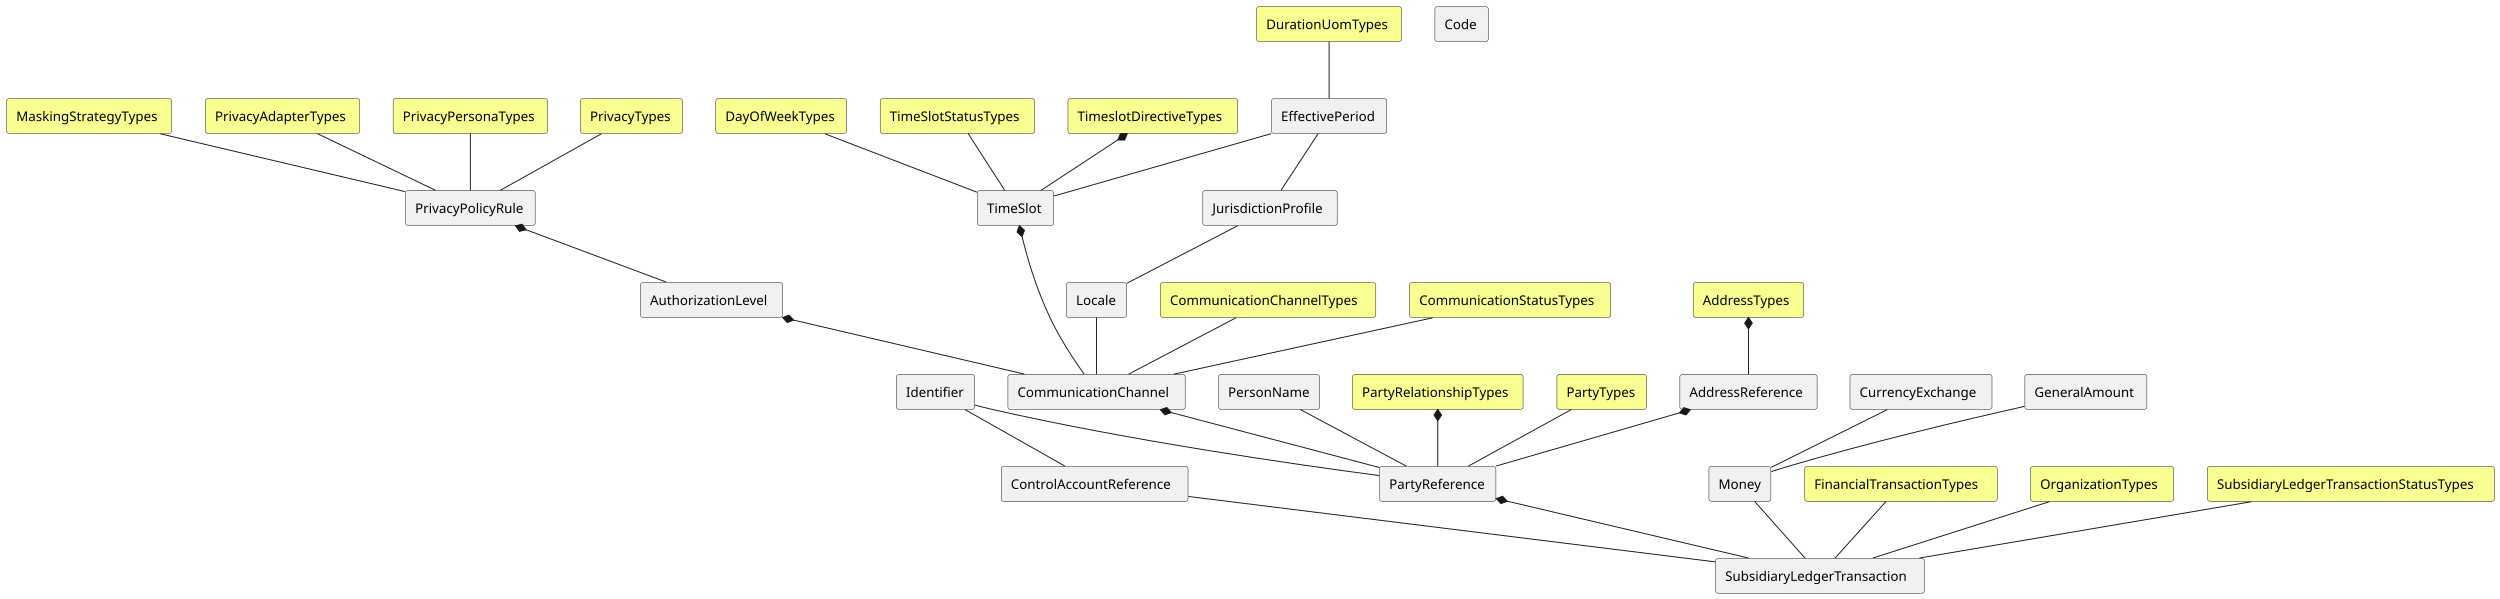
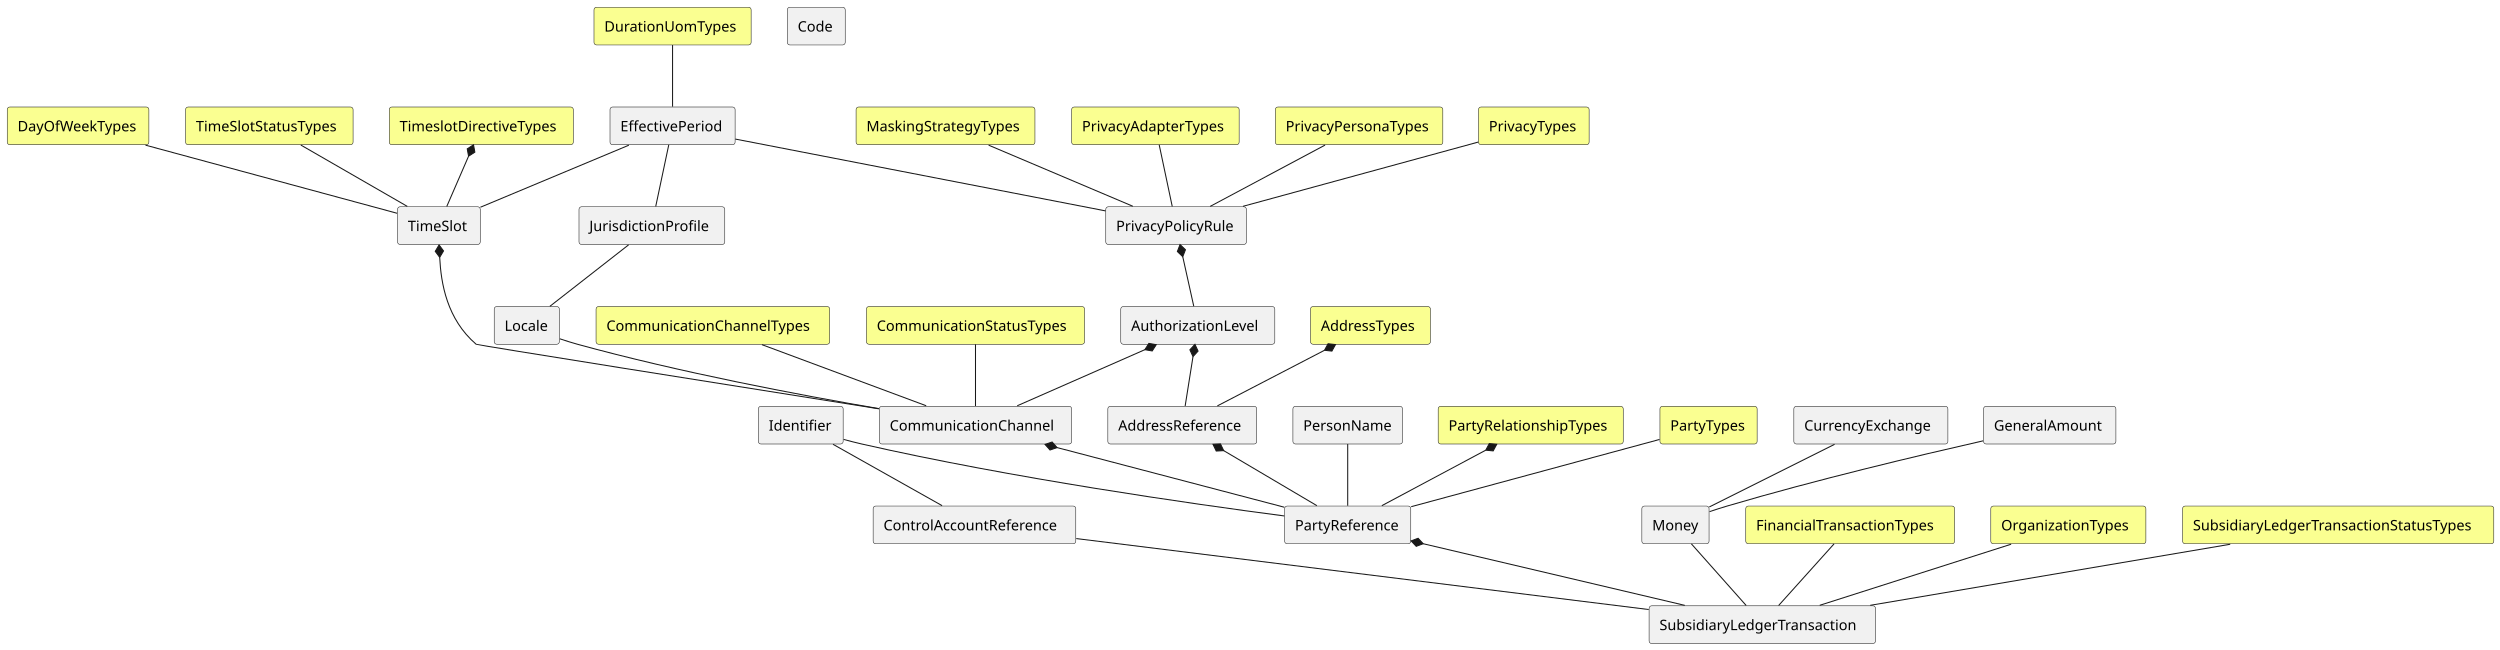
- <svg xmlns="http://www.w3.org/2000/svg" contentStyleType="text/css" height="628px" preserveAspectRatio="none" style="width:2623px;height:628px;background:#FFFFFF;" version="1.1" viewBox="0 0 2623 628" width="2623px" zoomAndPan="magnify">
+ <svg xmlns="http://www.w3.org/2000/svg" contentStyleType="text/css" height="628px" preserveAspectRatio="none" style="width:2418px;height:628px;background:#FFFFFF;" version="1.1" viewBox="0 0 2418 628" width="2418px" zoomAndPan="magnify">
  <defs />
  <g>
    <g id="elem_AddressReference">
-       <rect fill="#F1F1F1" height="36.488" rx="2.5" ry="2.5" style="stroke:#181818;stroke-width:0.5;" width="144" x="1762.5" y="392.96" />
-       <text fill="#000000" font-family="sans-serif" font-size="14" lengthAdjust="spacing" textLength="124" x="1772.5" y="416.495">AddressReference</text>
+       <rect fill="#F1F1F1" height="36.488" rx="2.5" ry="2.5" style="stroke:#181818;stroke-width:0.5;" width="144" x="1071.5" y="392.96" />
+       <text fill="#000000" font-family="sans-serif" font-size="14" lengthAdjust="spacing" textLength="124" x="1081.5" y="416.495">AddressReference</text>
    </g>
    <g id="elem_AuthorizationLevel">
-       <rect fill="#F1F1F1" height="36.488" rx="2.5" ry="2.5" style="stroke:#181818;stroke-width:0.5;" width="149" x="672" y="296.47" />
-       <text fill="#000000" font-family="sans-serif" font-size="14" lengthAdjust="spacing" textLength="129" x="682" y="320.005">AuthorizationLevel</text>
+       <rect fill="#F1F1F1" height="36.488" rx="2.5" ry="2.5" style="stroke:#181818;stroke-width:0.5;" width="149" x="1084" y="296.47" />
+       <text fill="#000000" font-family="sans-serif" font-size="14" lengthAdjust="spacing" textLength="129" x="1094" y="320.005">AuthorizationLevel</text>
    </g>
    <g id="elem_Code">
-       <rect fill="#F1F1F1" height="36.488" rx="2.5" ry="2.5" style="stroke:#181818;stroke-width:0.5;" width="56" x="1505.5" y="7" />
-       <text fill="#000000" font-family="sans-serif" font-size="14" lengthAdjust="spacing" textLength="36" x="1515.5" y="30.535">Code</text>
+       <rect fill="#F1F1F1" height="36.488" rx="2.5" ry="2.5" style="stroke:#181818;stroke-width:0.5;" width="56" x="761.5" y="7" />
+       <text fill="#000000" font-family="sans-serif" font-size="14" lengthAdjust="spacing" textLength="36" x="771.5" y="30.535">Code</text>
    </g>
    <g id="elem_CommunicationChannel">
-       <rect fill="#F1F1F1" height="36.488" rx="2.5" ry="2.5" style="stroke:#181818;stroke-width:0.5;" width="186" x="1057.5" y="392.96" />
-       <text fill="#000000" font-family="sans-serif" font-size="14" lengthAdjust="spacing" textLength="166" x="1067.5" y="416.495">CommunicationChannel</text>
+       <rect fill="#F1F1F1" height="36.488" rx="2.5" ry="2.5" style="stroke:#181818;stroke-width:0.5;" width="186" x="850.5" y="392.96" />
+       <text fill="#000000" font-family="sans-serif" font-size="14" lengthAdjust="spacing" textLength="166" x="860.5" y="416.495">CommunicationChannel</text>
    </g>
    <g id="elem_ControlAccountReference">
-       <rect fill="#F1F1F1" height="36.488" rx="2.5" ry="2.5" style="stroke:#181818;stroke-width:0.5;" width="196" x="1050.5" y="489.44" />
-       <text fill="#000000" font-family="sans-serif" font-size="14" lengthAdjust="spacing" textLength="176" x="1060.5" y="512.975">ControlAccountReference</text>
+       <rect fill="#F1F1F1" height="36.488" rx="2.5" ry="2.5" style="stroke:#181818;stroke-width:0.5;" width="196" x="844.5" y="489.44" />
+       <text fill="#000000" font-family="sans-serif" font-size="14" lengthAdjust="spacing" textLength="176" x="854.5" y="512.975">ControlAccountReference</text>
    </g>
    <g id="elem_CurrencyExchange">
-       <rect fill="#F1F1F1" height="36.488" rx="2.5" ry="2.5" style="stroke:#181818;stroke-width:0.5;" width="149" x="1941" y="392.96" />
-       <text fill="#000000" font-family="sans-serif" font-size="14" lengthAdjust="spacing" textLength="129" x="1951" y="416.495">CurrencyExchange</text>
+       <rect fill="#F1F1F1" height="36.488" rx="2.5" ry="2.5" style="stroke:#181818;stroke-width:0.5;" width="149" x="1735" y="392.96" />
+       <text fill="#000000" font-family="sans-serif" font-size="14" lengthAdjust="spacing" textLength="129" x="1745" y="416.495">CurrencyExchange</text>
    </g>
    <g id="elem_EffectivePeriod">
-       <rect fill="#F1F1F1" height="36.488" rx="2.5" ry="2.5" style="stroke:#181818;stroke-width:0.5;" width="121" x="1334" y="103.49" />
-       <text fill="#000000" font-family="sans-serif" font-size="14" lengthAdjust="spacing" textLength="101" x="1344" y="127.025">EffectivePeriod</text>
+       <rect fill="#F1F1F1" height="36.488" rx="2.5" ry="2.5" style="stroke:#181818;stroke-width:0.5;" width="121" x="590" y="103.49" />
+       <text fill="#000000" font-family="sans-serif" font-size="14" lengthAdjust="spacing" textLength="101" x="600" y="127.025">EffectivePeriod</text>
    </g>
    <g id="elem_GeneralAmount">
-       <rect fill="#F1F1F1" height="36.488" rx="2.5" ry="2.5" style="stroke:#181818;stroke-width:0.5;" width="128" x="2124.5" y="392.96" />
-       <text fill="#000000" font-family="sans-serif" font-size="14" lengthAdjust="spacing" textLength="108" x="2134.5" y="416.495">GeneralAmount</text>
+       <rect fill="#F1F1F1" height="36.488" rx="2.5" ry="2.5" style="stroke:#181818;stroke-width:0.5;" width="128" x="1918.5" y="392.96" />
+       <text fill="#000000" font-family="sans-serif" font-size="14" lengthAdjust="spacing" textLength="108" x="1928.5" y="416.495">GeneralAmount</text>
    </g>
    <g id="elem_Identifier">
-       <rect fill="#F1F1F1" height="36.488" rx="2.5" ry="2.5" style="stroke:#181818;stroke-width:0.5;" width="82" x="940.5" y="392.96" />
-       <text fill="#000000" font-family="sans-serif" font-size="14" lengthAdjust="spacing" textLength="62" x="950.5" y="416.495">Identifier</text>
+       <rect fill="#F1F1F1" height="36.488" rx="2.5" ry="2.5" style="stroke:#181818;stroke-width:0.5;" width="82" x="733.5" y="392.96" />
+       <text fill="#000000" font-family="sans-serif" font-size="14" lengthAdjust="spacing" textLength="62" x="743.5" y="416.495">Identifier</text>
    </g>
    <g id="elem_JurisdictionProfile">
-       <rect fill="#F1F1F1" height="36.488" rx="2.5" ry="2.5" style="stroke:#181818;stroke-width:0.5;" width="141" x="1262" y="199.98" />
-       <text fill="#000000" font-family="sans-serif" font-size="14" lengthAdjust="spacing" textLength="121" x="1272" y="223.515">JurisdictionProfile</text>
+       <rect fill="#F1F1F1" height="36.488" rx="2.5" ry="2.5" style="stroke:#181818;stroke-width:0.5;" width="141" x="560" y="199.98" />
+       <text fill="#000000" font-family="sans-serif" font-size="14" lengthAdjust="spacing" textLength="121" x="570" y="223.515">JurisdictionProfile</text>
    </g>
    <g id="elem_Locale">
-       <rect fill="#F1F1F1" height="36.488" rx="2.5" ry="2.5" style="stroke:#181818;stroke-width:0.5;" width="63" x="1119" y="296.47" />
-       <text fill="#000000" font-family="sans-serif" font-size="14" lengthAdjust="spacing" textLength="43" x="1129" y="320.005">Locale</text>
+       <rect fill="#F1F1F1" height="36.488" rx="2.5" ry="2.5" style="stroke:#181818;stroke-width:0.5;" width="63" x="478" y="296.47" />
+       <text fill="#000000" font-family="sans-serif" font-size="14" lengthAdjust="spacing" textLength="43" x="488" y="320.005">Locale</text>
    </g>
    <g id="elem_Money">
-       <rect fill="#F1F1F1" height="36.488" rx="2.5" ry="2.5" style="stroke:#181818;stroke-width:0.5;" width="65" x="1793" y="489.44" />
-       <text fill="#000000" font-family="sans-serif" font-size="14" lengthAdjust="spacing" textLength="45" x="1803" y="512.975">Money</text>
+       <rect fill="#F1F1F1" height="36.488" rx="2.5" ry="2.5" style="stroke:#181818;stroke-width:0.5;" width="65" x="1588" y="489.44" />
+       <text fill="#000000" font-family="sans-serif" font-size="14" lengthAdjust="spacing" textLength="45" x="1598" y="512.975">Money</text>
    </g>
    <g id="elem_PartyReference">
-       <rect fill="#F1F1F1" height="36.488" rx="2.5" ry="2.5" style="stroke:#181818;stroke-width:0.5;" width="122" x="1447.5" y="489.44" />
-       <text fill="#000000" font-family="sans-serif" font-size="14" lengthAdjust="spacing" textLength="102" x="1457.5" y="512.975">PartyReference</text>
+       <rect fill="#F1F1F1" height="36.488" rx="2.5" ry="2.5" style="stroke:#181818;stroke-width:0.5;" width="122" x="1242.5" y="489.44" />
+       <text fill="#000000" font-family="sans-serif" font-size="14" lengthAdjust="spacing" textLength="102" x="1252.5" y="512.975">PartyReference</text>
    </g>
    <g id="elem_PersonName">
-       <rect fill="#F1F1F1" height="36.488" rx="2.5" ry="2.5" style="stroke:#181818;stroke-width:0.5;" width="106" x="1278.5" y="392.96" />
-       <text fill="#000000" font-family="sans-serif" font-size="14" lengthAdjust="spacing" textLength="86" x="1288.5" y="416.495">PersonName</text>
+       <rect fill="#F1F1F1" height="36.488" rx="2.5" ry="2.5" style="stroke:#181818;stroke-width:0.5;" width="106" x="1250.5" y="392.96" />
+       <text fill="#000000" font-family="sans-serif" font-size="14" lengthAdjust="spacing" textLength="86" x="1260.5" y="416.495">PersonName</text>
    </g>
    <g id="elem_PrivacyPolicyRule">
-       <rect fill="#F1F1F1" height="36.488" rx="2.5" ry="2.5" style="stroke:#181818;stroke-width:0.5;" width="136" x="425.5" y="199.98" />
-       <text fill="#000000" font-family="sans-serif" font-size="14" lengthAdjust="spacing" textLength="116" x="435.5" y="223.515">PrivacyPolicyRule</text>
+       <rect fill="#F1F1F1" height="36.488" rx="2.5" ry="2.5" style="stroke:#181818;stroke-width:0.5;" width="136" x="1069.5" y="199.98" />
+       <text fill="#000000" font-family="sans-serif" font-size="14" lengthAdjust="spacing" textLength="116" x="1079.5" y="223.515">PrivacyPolicyRule</text>
    </g>
    <g id="elem_SubsidiaryLedgerTransaction">
-       <rect fill="#F1F1F1" height="36.488" rx="2.5" ry="2.5" style="stroke:#181818;stroke-width:0.5;" width="219" x="1800" y="585.93" />
-       <text fill="#000000" font-family="sans-serif" font-size="14" lengthAdjust="spacing" textLength="199" x="1810" y="609.465">SubsidiaryLedgerTransaction</text>
+       <rect fill="#F1F1F1" height="36.488" rx="2.5" ry="2.5" style="stroke:#181818;stroke-width:0.5;" width="219" x="1595" y="585.93" />
+       <text fill="#000000" font-family="sans-serif" font-size="14" lengthAdjust="spacing" textLength="199" x="1605" y="609.465">SubsidiaryLedgerTransaction</text>
    </g>
    <g id="elem_TimeSlot">
-       <rect fill="#F1F1F1" height="36.488" rx="2.5" ry="2.5" style="stroke:#181818;stroke-width:0.5;" width="80" x="1025.5" y="199.98" />
-       <text fill="#000000" font-family="sans-serif" font-size="14" lengthAdjust="spacing" textLength="60" x="1035.5" y="223.515">TimeSlot</text>
+       <rect fill="#F1F1F1" height="36.488" rx="2.5" ry="2.5" style="stroke:#181818;stroke-width:0.5;" width="80" x="384.5" y="199.98" />
+       <text fill="#000000" font-family="sans-serif" font-size="14" lengthAdjust="spacing" textLength="60" x="394.5" y="223.515">TimeSlot</text>
    </g>
    <g id="elem_AddressTypes">
-       <rect fill="#FAFF91" height="36.488" rx="2.5" ry="2.5" style="stroke:#181818;stroke-width:0.5;" width="116" x="1776.5" y="296.47" />
-       <text fill="#000000" font-family="sans-serif" font-size="14" lengthAdjust="spacing" textLength="96" x="1786.5" y="320.005">AddressTypes</text>
+       <rect fill="#FAFF91" height="36.488" rx="2.5" ry="2.5" style="stroke:#181818;stroke-width:0.5;" width="116" x="1267.5" y="296.47" />
+       <text fill="#000000" font-family="sans-serif" font-size="14" lengthAdjust="spacing" textLength="96" x="1277.5" y="320.005">AddressTypes</text>
    </g>
    <g id="elem_CommunicationChannelTypes">
-       <rect fill="#FAFF91" height="36.488" rx="2.5" ry="2.5" style="stroke:#181818;stroke-width:0.5;" width="226" x="1217.5" y="296.47" />
-       <text fill="#000000" font-family="sans-serif" font-size="14" lengthAdjust="spacing" textLength="206" x="1227.5" y="320.005">CommunicationChannelTypes</text>
+       <rect fill="#FAFF91" height="36.488" rx="2.5" ry="2.5" style="stroke:#181818;stroke-width:0.5;" width="226" x="576.5" y="296.47" />
+       <text fill="#000000" font-family="sans-serif" font-size="14" lengthAdjust="spacing" textLength="206" x="586.5" y="320.005">CommunicationChannelTypes</text>
    </g>
    <g id="elem_CommunicationStatusTypes">
-       <rect fill="#FAFF91" height="36.488" rx="2.5" ry="2.5" style="stroke:#181818;stroke-width:0.5;" width="211" x="1479" y="296.47" />
-       <text fill="#000000" font-family="sans-serif" font-size="14" lengthAdjust="spacing" textLength="191" x="1489" y="320.005">CommunicationStatusTypes</text>
+       <rect fill="#FAFF91" height="36.488" rx="2.5" ry="2.5" style="stroke:#181818;stroke-width:0.5;" width="211" x="838" y="296.47" />
+       <text fill="#000000" font-family="sans-serif" font-size="14" lengthAdjust="spacing" textLength="191" x="848" y="320.005">CommunicationStatusTypes</text>
    </g>
    <g id="elem_DayOfWeekTypes">
-       <rect fill="#FAFF91" height="36.488" rx="2.5" ry="2.5" style="stroke:#181818;stroke-width:0.5;" width="137" x="751" y="103.49" />
-       <text fill="#000000" font-family="sans-serif" font-size="14" lengthAdjust="spacing" textLength="117" x="761" y="127.025">DayOfWeekTypes</text>
+       <rect fill="#FAFF91" height="36.488" rx="2.5" ry="2.5" style="stroke:#181818;stroke-width:0.5;" width="137" x="7" y="103.49" />
+       <text fill="#000000" font-family="sans-serif" font-size="14" lengthAdjust="spacing" textLength="117" x="17" y="127.025">DayOfWeekTypes</text>
    </g>
    <g id="elem_DurationUomTypes">
-       <rect fill="#FAFF91" height="36.488" rx="2.5" ry="2.5" style="stroke:#181818;stroke-width:0.5;" width="152" x="1318.5" y="7" />
-       <text fill="#000000" font-family="sans-serif" font-size="14" lengthAdjust="spacing" textLength="132" x="1328.5" y="30.535">DurationUomTypes</text>
+       <rect fill="#FAFF91" height="36.488" rx="2.5" ry="2.5" style="stroke:#181818;stroke-width:0.5;" width="152" x="574.5" y="7" />
+       <text fill="#000000" font-family="sans-serif" font-size="14" lengthAdjust="spacing" textLength="132" x="584.5" y="30.535">DurationUomTypes</text>
    </g>
    <g id="elem_FinancialTransactionTypes">
-       <rect fill="#FAFF91" height="36.488" rx="2.5" ry="2.5" style="stroke:#181818;stroke-width:0.5;" width="202" x="1893.5" y="489.44" />
-       <text fill="#000000" font-family="sans-serif" font-size="14" lengthAdjust="spacing" textLength="182" x="1903.5" y="512.975">FinancialTransactionTypes</text>
+       <rect fill="#FAFF91" height="36.488" rx="2.5" ry="2.5" style="stroke:#181818;stroke-width:0.5;" width="202" x="1688.5" y="489.44" />
+       <text fill="#000000" font-family="sans-serif" font-size="14" lengthAdjust="spacing" textLength="182" x="1698.5" y="512.975">FinancialTransactionTypes</text>
    </g>
    <g id="elem_MaskingStrategyTypes">
-       <rect fill="#FAFF91" height="36.488" rx="2.5" ry="2.5" style="stroke:#181818;stroke-width:0.5;" width="173" x="7" y="103.49" />
-       <text fill="#000000" font-family="sans-serif" font-size="14" lengthAdjust="spacing" textLength="153" x="17" y="127.025">MaskingStrategyTypes</text>
+       <rect fill="#FAFF91" height="36.488" rx="2.5" ry="2.5" style="stroke:#181818;stroke-width:0.5;" width="173" x="828" y="103.49" />
+       <text fill="#000000" font-family="sans-serif" font-size="14" lengthAdjust="spacing" textLength="153" x="838" y="127.025">MaskingStrategyTypes</text>
    </g>
    <g id="elem_OrganizationTypes">
-       <rect fill="#FAFF91" height="36.488" rx="2.5" ry="2.5" style="stroke:#181818;stroke-width:0.5;" width="150" x="2130.5" y="489.44" />
-       <text fill="#000000" font-family="sans-serif" font-size="14" lengthAdjust="spacing" textLength="130" x="2140.5" y="512.975">OrganizationTypes</text>
+       <rect fill="#FAFF91" height="36.488" rx="2.5" ry="2.5" style="stroke:#181818;stroke-width:0.5;" width="150" x="1925.5" y="489.44" />
+       <text fill="#000000" font-family="sans-serif" font-size="14" lengthAdjust="spacing" textLength="130" x="1935.5" y="512.975">OrganizationTypes</text>
    </g>
    <g id="elem_PartyRelationshipTypes">
-       <rect fill="#FAFF91" height="36.488" rx="2.5" ry="2.5" style="stroke:#181818;stroke-width:0.5;" width="179" x="1419" y="392.96" />
-       <text fill="#000000" font-family="sans-serif" font-size="14" lengthAdjust="spacing" textLength="159" x="1429" y="416.495">PartyRelationshipTypes</text>
+       <rect fill="#FAFF91" height="36.488" rx="2.5" ry="2.5" style="stroke:#181818;stroke-width:0.5;" width="179" x="1391" y="392.96" />
+       <text fill="#000000" font-family="sans-serif" font-size="14" lengthAdjust="spacing" textLength="159" x="1401" y="416.495">PartyRelationshipTypes</text>
    </g>
    <g id="elem_PartyTypes">
-       <rect fill="#FAFF91" height="36.488" rx="2.5" ry="2.5" style="stroke:#181818;stroke-width:0.5;" width="94" x="1633.5" y="392.96" />
-       <text fill="#000000" font-family="sans-serif" font-size="14" lengthAdjust="spacing" textLength="74" x="1643.5" y="416.495">PartyTypes</text>
+       <rect fill="#FAFF91" height="36.488" rx="2.5" ry="2.5" style="stroke:#181818;stroke-width:0.5;" width="94" x="1605.5" y="392.96" />
+       <text fill="#000000" font-family="sans-serif" font-size="14" lengthAdjust="spacing" textLength="74" x="1615.5" y="416.495">PartyTypes</text>
    </g>
    <g id="elem_PrivacyAdapterTypes">
-       <rect fill="#FAFF91" height="36.488" rx="2.5" ry="2.5" style="stroke:#181818;stroke-width:0.5;" width="162" x="215.5" y="103.49" />
-       <text fill="#000000" font-family="sans-serif" font-size="14" lengthAdjust="spacing" textLength="142" x="225.5" y="127.025">PrivacyAdapterTypes</text>
+       <rect fill="#FAFF91" height="36.488" rx="2.5" ry="2.5" style="stroke:#181818;stroke-width:0.5;" width="162" x="1036.5" y="103.49" />
+       <text fill="#000000" font-family="sans-serif" font-size="14" lengthAdjust="spacing" textLength="142" x="1046.5" y="127.025">PrivacyAdapterTypes</text>
    </g>
    <g id="elem_PrivacyPersonaTypes">
-       <rect fill="#FAFF91" height="36.488" rx="2.5" ry="2.5" style="stroke:#181818;stroke-width:0.5;" width="162" x="412.5" y="103.49" />
-       <text fill="#000000" font-family="sans-serif" font-size="14" lengthAdjust="spacing" textLength="142" x="422.5" y="127.025">PrivacyPersonaTypes</text>
+       <rect fill="#FAFF91" height="36.488" rx="2.5" ry="2.5" style="stroke:#181818;stroke-width:0.5;" width="162" x="1233.5" y="103.49" />
+       <text fill="#000000" font-family="sans-serif" font-size="14" lengthAdjust="spacing" textLength="142" x="1243.5" y="127.025">PrivacyPersonaTypes</text>
    </g>
    <g id="elem_PrivacyTypes">
-       <rect fill="#FAFF91" height="36.488" rx="2.5" ry="2.5" style="stroke:#181818;stroke-width:0.5;" width="107" x="609" y="103.49" />
-       <text fill="#000000" font-family="sans-serif" font-size="14" lengthAdjust="spacing" textLength="87" x="619" y="127.025">PrivacyTypes</text>
+       <rect fill="#FAFF91" height="36.488" rx="2.5" ry="2.5" style="stroke:#181818;stroke-width:0.5;" width="107" x="1430" y="103.49" />
+       <text fill="#000000" font-family="sans-serif" font-size="14" lengthAdjust="spacing" textLength="87" x="1440" y="127.025">PrivacyTypes</text>
    </g>
    <g id="elem_SubsidiaryLedgerTransactionStatusTypes">
-       <rect fill="#FAFF91" height="36.488" rx="2.5" ry="2.5" style="stroke:#181818;stroke-width:0.5;" width="301" x="2316" y="489.44" />
-       <text fill="#000000" font-family="sans-serif" font-size="14" lengthAdjust="spacing" textLength="281" x="2326" y="512.975">SubsidiaryLedgerTransactionStatusTypes</text>
+       <rect fill="#FAFF91" height="36.488" rx="2.5" ry="2.5" style="stroke:#181818;stroke-width:0.5;" width="301" x="2111" y="489.44" />
+       <text fill="#000000" font-family="sans-serif" font-size="14" lengthAdjust="spacing" textLength="281" x="2121" y="512.975">SubsidiaryLedgerTransactionStatusTypes</text>
    </g>
    <g id="elem_TimeSlotStatusTypes">
-       <rect fill="#FAFF91" height="36.488" rx="2.5" ry="2.5" style="stroke:#181818;stroke-width:0.5;" width="162" x="923.5" y="103.49" />
-       <text fill="#000000" font-family="sans-serif" font-size="14" lengthAdjust="spacing" textLength="142" x="933.5" y="127.025">TimeSlotStatusTypes</text>
+       <rect fill="#FAFF91" height="36.488" rx="2.5" ry="2.5" style="stroke:#181818;stroke-width:0.5;" width="162" x="179.5" y="103.49" />
+       <text fill="#000000" font-family="sans-serif" font-size="14" lengthAdjust="spacing" textLength="142" x="189.5" y="127.025">TimeSlotStatusTypes</text>
    </g>
    <g id="elem_TimeslotDirectiveTypes">
-       <rect fill="#FAFF91" height="36.488" rx="2.5" ry="2.5" style="stroke:#181818;stroke-width:0.5;" width="178" x="1120.5" y="103.49" />
-       <text fill="#000000" font-family="sans-serif" font-size="14" lengthAdjust="spacing" textLength="158" x="1130.5" y="127.025">TimeslotDirectiveTypes</text>
+       <rect fill="#FAFF91" height="36.488" rx="2.5" ry="2.5" style="stroke:#181818;stroke-width:0.5;" width="178" x="376.5" y="103.49" />
+       <text fill="#000000" font-family="sans-serif" font-size="14" lengthAdjust="spacing" textLength="158" x="386.5" y="127.025">TimeslotDirectiveTypes</text>
    </g>
    <g id="link_AddressReference_PartyReference">
-       <path d="M1762.034,433.201 C1703.804,450.081 1628.01,472.05 1569.69,488.95 " fill="none" id="AddressReference-backto-PartyReference" style="stroke:#181818;stroke-width:1.0;" />
-       <polygon fill="#181818" points="1773.56,429.86,1766.684,427.689,1762.034,433.201,1768.911,435.372,1773.56,429.86" style="stroke:#181818;stroke-width:1.0;" />
+       <path d="M1183.553,435.852 C1212.203,452.772 1244.98,472.13 1273.67,489.07 " fill="none" id="AddressReference-backto-PartyReference" style="stroke:#181818;stroke-width:1.0;" />
+       <polygon fill="#181818" points="1173.22,429.75,1176.352,436.245,1183.553,435.852,1180.42,429.357,1173.22,429.75" style="stroke:#181818;stroke-width:1.0;" />
    </g>
    <g id="link_AddressTypes_AddressReference">
-       <path d="M1834.5,345.04 C1834.5,361.98 1834.5,375.64 1834.5,392.66 " fill="none" id="AddressTypes-backto-AddressReference" style="stroke:#181818;stroke-width:1.0;" />
-       <polygon fill="#181818" points="1834.5,333.04,1830.5,339.04,1834.5,345.04,1838.5,339.04,1834.5,333.04" style="stroke:#181818;stroke-width:1.0;" />
+       <path d="M1281.041,338.791 C1248.46,355.711 1210.06,375.64 1177.43,392.58 " fill="none" id="AddressTypes-backto-AddressReference" style="stroke:#181818;stroke-width:1.0;" />
+       <polygon fill="#181818" points="1291.69,333.26,1284.522,332.476,1281.041,338.791,1288.209,339.575,1291.69,333.26" style="stroke:#181818;stroke-width:1.0;" />
+     </g>
+     <g id="link_AuthorizationLevel_AddressReference">
+       <path d="M1153.868,344.892 C1151.178,361.832 1148.99,375.64 1146.28,392.66 " fill="none" id="AuthorizationLevel-backto-AddressReference" style="stroke:#181818;stroke-width:1.0;" />
+       <polygon fill="#181818" points="1155.75,333.04,1150.859,338.338,1153.868,344.892,1158.759,339.593,1155.75,333.04" style="stroke:#181818;stroke-width:1.0;" />
    </g>
    <g id="link_AuthorizationLevel_CommunicationChannel">
-       <path d="M832.755,335.883 C904.915,352.763 1002.06,375.48 1074.65,392.46 " fill="none" id="AuthorizationLevel-backto-CommunicationChannel" style="stroke:#181818;stroke-width:1.0;" />
-       <polygon fill="#181818" points="821.07,333.15,826.001,338.411,832.755,335.883,827.823,330.622,821.07,333.15" style="stroke:#181818;stroke-width:1.0;" />
+       <path d="M1107.324,338.199 C1068.925,355.079 1022.32,375.56 983.86,392.46 " fill="none" id="AuthorizationLevel-backto-CommunicationChannel" style="stroke:#181818;stroke-width:1.0;" />
+       <polygon fill="#181818" points="1118.31,333.37,1111.208,332.123,1107.324,338.199,1114.427,339.446,1118.31,333.37" style="stroke:#181818;stroke-width:1.0;" />
    </g>
    <g id="link_CommunicationChannelTypes_CommunicationChannel">
-       <path d="M1297.07,333.26 C1264.84,350.18 1216.33,375.64 1184.06,392.58 " fill="none" id="CommunicationChannelTypes-CommunicationChannel" style="stroke:#181818;stroke-width:1.0;" />
+       <path d="M736.98,333.37 C782.35,350.25 850.39,375.56 895.82,392.46 " fill="none" id="CommunicationChannelTypes-CommunicationChannel" style="stroke:#181818;stroke-width:1.0;" />
    </g>
    <g id="link_CommunicationChannel_PartyReference">
-       <path d="M1229.023,432.922 C1294.993,450.332 1383.36,473.66 1447.29,490.53 " fill="none" id="CommunicationChannel-backto-PartyReference" style="stroke:#181818;stroke-width:1.0;" />
-       <polygon fill="#181818" points="1217.42,429.86,1222.201,435.259,1229.023,432.922,1224.242,427.523,1217.42,429.86" style="stroke:#181818;stroke-width:1.0;" />
+       <path d="M1022.397,432.906 C1088.847,450.346 1177.97,473.74 1242.24,490.61 " fill="none" id="CommunicationChannel-backto-PartyReference" style="stroke:#181818;stroke-width:1.0;" />
+       <polygon fill="#181818" points="1010.79,429.86,1015.578,435.252,1022.397,432.906,1017.609,427.514,1010.79,429.86" style="stroke:#181818;stroke-width:1.0;" />
    </g>
    <g id="link_CommunicationStatusTypes_CommunicationChannel">
-       <path d="M1503.12,333.43 C1425.56,350.31 1309.42,375.6 1231.86,392.49 " fill="none" id="CommunicationStatusTypes-CommunicationChannel" style="stroke:#181818;stroke-width:1.0;" />
+       <path d="M943.5,333.04 C943.5,349.98 943.5,375.64 943.5,392.66 " fill="none" id="CommunicationStatusTypes-CommunicationChannel" style="stroke:#181818;stroke-width:1.0;" />
    </g>
    <g id="link_ControlAccountReference_SubsidiaryLedgerTransaction">
-       <path d="M1246.82,520.9 C1389.06,538.56 1651.4,571.13 1799.76,589.55 " fill="none" id="ControlAccountReference-SubsidiaryLedgerTransaction" style="stroke:#181818;stroke-width:1.0;" />
+       <path d="M1040.95,520.9 C1183.37,538.56 1446.06,571.13 1594.62,589.55 " fill="none" id="ControlAccountReference-SubsidiaryLedgerTransaction" style="stroke:#181818;stroke-width:1.0;" />
    </g>
    <g id="link_CurrencyExchange_Money">
-       <path d="M1980.21,429.75 C1945.33,447.1 1892.39,473.42 1858.38,490.34 " fill="none" id="CurrencyExchange-Money" style="stroke:#181818;stroke-width:1.0;" />
+       <path d="M1774.39,429.75 C1739.7,447.1 1687.04,473.42 1653.21,490.34 " fill="none" id="CurrencyExchange-Money" style="stroke:#181818;stroke-width:1.0;" />
    </g>
    <g id="link_DayOfWeekTypes_TimeSlot">
-       <path d="M865.48,140.4 C911.37,158.02 981.2,184.84 1025.04,201.68 " fill="none" id="DayOfWeekTypes-TimeSlot" style="stroke:#181818;stroke-width:1.0;" />
+       <path d="M140.73,140.4 C212.15,159.73 324.43,190.13 384.09,206.28 " fill="none" id="DayOfWeekTypes-TimeSlot" style="stroke:#181818;stroke-width:1.0;" />
    </g>
    <g id="link_DurationUomTypes_EffectivePeriod">
-       <path d="M1394.5,43.58 C1394.5,60.52 1394.5,86.18 1394.5,103.19 " fill="none" id="DurationUomTypes-EffectivePeriod" style="stroke:#181818;stroke-width:1.0;" />
+       <path d="M650.5,43.58 C650.5,60.52 650.5,86.18 650.5,103.19 " fill="none" id="DurationUomTypes-EffectivePeriod" style="stroke:#181818;stroke-width:1.0;" />
    </g>
    <g id="link_EffectivePeriod_JurisdictionProfile">
-       <path d="M1383.13,140.06 C1372.01,157.01 1355.17,182.67 1344.01,199.68 " fill="none" id="EffectivePeriod-JurisdictionProfile" style="stroke:#181818;stroke-width:1.0;" />
+       <path d="M646.83,140.06 C643.25,157.01 637.81,182.67 634.21,199.68 " fill="none" id="EffectivePeriod-JurisdictionProfile" style="stroke:#181818;stroke-width:1.0;" />
+     </g>
+     <g id="link_EffectivePeriod_PrivacyPolicyRule">
+       <path d="M711.19,134.51 C802.35,152.2 974.05,185.51 1069.37,204 " fill="none" id="EffectivePeriod-PrivacyPolicyRule" style="stroke:#181818;stroke-width:1.0;" />
    </g>
    <g id="link_EffectivePeriod_TimeSlot">
-       <path d="M1333.77,140.18 C1267.3,159.27 1162.63,189.33 1105.67,205.69 " fill="none" id="EffectivePeriod-TimeSlot" style="stroke:#181818;stroke-width:1.0;" />
+       <path d="M608.26,140.4 C567.12,157.6 505.04,183.55 464.64,200.44 " fill="none" id="EffectivePeriod-TimeSlot" style="stroke:#181818;stroke-width:1.0;" />
    </g>
    <g id="link_FinancialTransactionTypes_SubsidiaryLedgerTransaction">
-       <path d="M1978.91,526.02 C1963.67,542.96 1940.58,568.62 1925.28,585.64 " fill="none" id="FinancialTransactionTypes-SubsidiaryLedgerTransaction" style="stroke:#181818;stroke-width:1.0;" />
+       <path d="M1773.91,526.02 C1758.67,542.96 1735.58,568.62 1720.28,585.64 " fill="none" id="FinancialTransactionTypes-SubsidiaryLedgerTransaction" style="stroke:#181818;stroke-width:1.0;" />
    </g>
    <g id="link_GeneralAmount_Money">
-       <path d="M2124.2,426.28 C2060.61,440.63 1960.72,464.29 1875.5,489.44 C1869.95,491.08 1864.11,492.96 1858.45,494.85 " fill="none" id="GeneralAmount-Money" style="stroke:#181818;stroke-width:1.0;" />
+       <path d="M1918.11,426.37 C1854.71,440.74 1755.32,464.37 1670.5,489.44 C1664.95,491.08 1659.11,492.96 1653.45,494.86 " fill="none" id="GeneralAmount-Money" style="stroke:#181818;stroke-width:1.0;" />
    </g>
    <g id="link_Identifier_ControlAccountReference">
-       <path d="M1012.52,429.75 C1042.42,446.67 1087.42,472.13 1117.36,489.07 " fill="none" id="Identifier-ControlAccountReference" style="stroke:#181818;stroke-width:1.0;" />
+       <path d="M805.71,429.75 C835.79,446.67 881.06,472.13 911.18,489.07 " fill="none" id="Identifier-ControlAccountReference" style="stroke:#181818;stroke-width:1.0;" />
    </g>
    <g id="link_Identifier_PartyReference">
-       <path d="M1022.92,424.99 C1028.79,426.6 1034.78,428.14 1040.5,429.44 C1184.83,462.32 1357.21,487.11 1447.09,498.96 " fill="none" id="Identifier-PartyReference" style="stroke:#181818;stroke-width:1.0;" />
+       <path d="M815.92,424.99 C821.79,426.6 827.78,428.14 833.5,429.44 C978.64,462.45 1152.04,487.23 1242.2,499.03 " fill="none" id="Identifier-PartyReference" style="stroke:#181818;stroke-width:1.0;" />
    </g>
    <g id="link_JurisdictionProfile_Locale">
-       <path d="M1298.69,236.77 C1265.39,254.07 1214.89,280.28 1182.3,297.2 " fill="none" id="JurisdictionProfile-Locale" style="stroke:#181818;stroke-width:1.0;" />
+       <path d="M608.02,236.77 C586.29,253.75 553.55,279.31 531.86,296.25 " fill="none" id="JurisdictionProfile-Locale" style="stroke:#181818;stroke-width:1.0;" />
    </g>
    <g id="link_Locale_CommunicationChannel">
-       <path d="M1150.5,333.04 C1150.5,349.98 1150.5,375.64 1150.5,392.66 " fill="none" id="Locale-CommunicationChannel" style="stroke:#181818;stroke-width:1.0;" />
+       <path d="M541.45,327.68 C547.09,329.58 552.93,331.43 558.5,332.96 C656.77,359.96 771.57,381.77 850.07,395.24 " fill="none" id="Locale-CommunicationChannel" style="stroke:#181818;stroke-width:1.0;" />
    </g>
    <g id="link_MaskingStrategyTypes_PrivacyPolicyRule">
-       <path d="M168.27,140.4 C241.98,157.81 353.68,184.19 425.11,201.07 " fill="none" id="MaskingStrategyTypes-PrivacyPolicyRule" style="stroke:#181818;stroke-width:1.0;" />
+       <path d="M956.18,140.4 C996.02,157.28 1055.75,182.58 1095.64,199.49 " fill="none" id="MaskingStrategyTypes-PrivacyPolicyRule" style="stroke:#181818;stroke-width:1.0;" />
    </g>
    <g id="link_Money_SubsidiaryLedgerTransaction">
-       <path d="M1840.91,526.02 C1855.97,542.96 1878.78,568.62 1893.91,585.64 " fill="none" id="Money-SubsidiaryLedgerTransaction" style="stroke:#181818;stroke-width:1.0;" />
+       <path d="M1635.91,526.02 C1650.97,542.96 1673.78,568.62 1688.91,585.64 " fill="none" id="Money-SubsidiaryLedgerTransaction" style="stroke:#181818;stroke-width:1.0;" />
    </g>
    <g id="link_OrganizationTypes_SubsidiaryLedgerTransaction">
-       <path d="M2150.17,526.35 C2097.3,543.23 2018.01,568.54 1965.06,585.44 " fill="none" id="OrganizationTypes-SubsidiaryLedgerTransaction" style="stroke:#181818;stroke-width:1.0;" />
+       <path d="M1945.17,526.35 C1892.3,543.23 1813.01,568.54 1760.06,585.44 " fill="none" id="OrganizationTypes-SubsidiaryLedgerTransaction" style="stroke:#181818;stroke-width:1.0;" />
    </g>
    <g id="link_PartyReference_SubsidiaryLedgerTransaction">
-       <path d="M1581.52,525.892 C1652.6,542.642 1758.06,567.49 1834.5,585.5 " fill="none" id="PartyReference-backto-SubsidiaryLedgerTransaction" style="stroke:#181818;stroke-width:1.0;" />
-       <polygon fill="#181818" points="1569.84,523.14,1574.763,528.41,1581.52,525.892,1576.598,520.623,1569.84,523.14" style="stroke:#181818;stroke-width:1.0;" />
+       <path d="M1376.52,525.892 C1447.6,542.642 1553.06,567.49 1629.5,585.5 " fill="none" id="PartyReference-backto-SubsidiaryLedgerTransaction" style="stroke:#181818;stroke-width:1.0;" />
+       <polygon fill="#181818" points="1364.84,523.14,1369.763,528.41,1376.52,525.892,1371.598,520.623,1364.84,523.14" style="stroke:#181818;stroke-width:1.0;" />
    </g>
    <g id="link_PartyRelationshipTypes_PartyReference">
-       <path d="M1508.5,441.53 C1508.5,458.47 1508.5,472.13 1508.5,489.15 " fill="none" id="PartyRelationshipTypes-backto-PartyReference" style="stroke:#181818;stroke-width:1.0;" />
-       <polygon fill="#181818" points="1508.5,429.53,1504.5,435.53,1508.5,441.53,1512.5,435.53,1508.5,429.53" style="stroke:#181818;stroke-width:1.0;" />
+       <path d="M1437.034,435.402 C1405.344,452.322 1368.23,472.13 1336.5,489.07 " fill="none" id="PartyRelationshipTypes-backto-PartyReference" style="stroke:#181818;stroke-width:1.0;" />
+       <polygon fill="#181818" points="1447.62,429.75,1440.443,429.047,1437.034,435.402,1444.211,436.104,1447.62,429.75" style="stroke:#181818;stroke-width:1.0;" />
    </g>
    <g id="link_PartyTypes_PartyReference">
-       <path d="M1648.55,429.75 C1617.75,446.67 1571.41,472.13 1540.57,489.07 " fill="none" id="PartyTypes-PartyReference" style="stroke:#181818;stroke-width:1.0;" />
+       <path d="M1605.07,425.04 C1542.82,441.89 1433.45,471.5 1364.93,490.06 " fill="none" id="PartyTypes-PartyReference" style="stroke:#181818;stroke-width:1.0;" />
    </g>
    <g id="link_PersonName_PartyReference">
-       <path d="M1364.38,429.75 C1396.07,446.67 1443.77,472.13 1475.5,489.07 " fill="none" id="PersonName-PartyReference" style="stroke:#181818;stroke-width:1.0;" />
+       <path d="M1303.5,429.53 C1303.5,446.47 1303.5,472.13 1303.5,489.15 " fill="none" id="PersonName-PartyReference" style="stroke:#181818;stroke-width:1.0;" />
    </g>
    <g id="link_PrivacyAdapterTypes_PrivacyPolicyRule">
-       <path d="M333.09,140.29 C368.37,157.2 421.45,182.67 456.77,199.61 " fill="none" id="PrivacyAdapterTypes-PrivacyPolicyRule" style="stroke:#181818;stroke-width:1.0;" />
+       <path d="M1121.17,140.06 C1124.75,157.01 1130.19,182.67 1133.79,199.68 " fill="none" id="PrivacyAdapterTypes-PrivacyPolicyRule" style="stroke:#181818;stroke-width:1.0;" />
    </g>
    <g id="link_PrivacyPersonaTypes_PrivacyPolicyRule">
-       <path d="M493.5,140.06 C493.5,157.01 493.5,182.67 493.5,199.68 " fill="none" id="PrivacyPersonaTypes-PrivacyPolicyRule" style="stroke:#181818;stroke-width:1.0;" />
+       <path d="M1281.62,140.29 C1249.93,157.2 1202.23,182.67 1170.5,199.61 " fill="none" id="PrivacyPersonaTypes-PrivacyPolicyRule" style="stroke:#181818;stroke-width:1.0;" />
    </g>
    <g id="link_PrivacyPolicyRule_AuthorizationLevel">
-       <path d="M552.032,241.078 C597.232,257.958 653.75,279.07 699.01,295.98 " fill="none" id="PrivacyPolicyRule-backto-AuthorizationLevel" style="stroke:#181818;stroke-width:1.0;" />
-       <polygon fill="#181818" points="540.79,236.88,545.011,242.726,552.032,241.078,547.81,235.232,540.79,236.88" style="stroke:#181818;stroke-width:1.0;" />
+       <path d="M1143.955,248.264 C1147.725,265.214 1150.82,279.16 1154.6,296.17 " fill="none" id="PrivacyPolicyRule-backto-AuthorizationLevel" style="stroke:#181818;stroke-width:1.0;" />
+       <polygon fill="#181818" points="1141.35,236.55,1138.748,243.275,1143.955,248.264,1146.557,241.538,1141.35,236.55" style="stroke:#181818;stroke-width:1.0;" />
    </g>
    <g id="link_PrivacyTypes_PrivacyPolicyRule">
-       <path d="M631.11,140.29 C600.85,157.2 555.31,182.67 525.01,199.61 " fill="none" id="PrivacyTypes-PrivacyPolicyRule" style="stroke:#181818;stroke-width:1.0;" />
+       <path d="M1429.82,137.39 C1368.41,154.16 1267.91,181.61 1202.22,199.55 " fill="none" id="PrivacyTypes-PrivacyPolicyRule" style="stroke:#181818;stroke-width:1.0;" />
    </g>
    <g id="link_SubsidiaryLedgerTransactionStatusTypes_SubsidiaryLedgerTransaction">
-       <path d="M2362.06,526.4 C2262.52,543.29 2113.46,568.58 2013.92,585.46 " fill="none" id="SubsidiaryLedgerTransactionStatusTypes-SubsidiaryLedgerTransaction" style="stroke:#181818;stroke-width:1.0;" />
+       <path d="M2157.06,526.4 C2057.52,543.29 1908.46,568.58 1808.92,585.46 " fill="none" id="SubsidiaryLedgerTransactionStatusTypes-SubsidiaryLedgerTransaction" style="stroke:#181818;stroke-width:1.0;" />
    </g>
    <g id="link_TimeSlotStatusTypes_TimeSlot">
-       <path d="M1015.69,140.06 C1026.63,157.01 1043.19,182.67 1054.18,199.68 " fill="none" id="TimeSlotStatusTypes-TimeSlot" style="stroke:#181818;stroke-width:1.0;" />
+       <path d="M290.96,140.29 C320.33,157.2 364.52,182.67 393.92,199.61 " fill="none" id="TimeSlotStatusTypes-TimeSlot" style="stroke:#181818;stroke-width:1.0;" />
    </g>
    <g id="link_TimeSlot_CommunicationChannel">
-       <path d="M1072.389,248.355 C1077.979,271.144 1086.28,300.29 1101.5,332.96 C1111.56,354.55 1126.65,377.36 1137.43,392.54 " fill="none" id="TimeSlot-backto-CommunicationChannel" style="stroke:#181818;stroke-width:1.0;" />
-       <polygon fill="#181818" points="1069.53,236.7,1067.074,243.48,1072.389,248.355,1074.844,241.574,1069.53,236.7" style="stroke:#181818;stroke-width:1.0;" />
+       <path d="M425.27,248.895 C426.54,274.265 432.26,308.62 460.5,332.96 C461.42,333.75 709.86,373.2 850.02,395.4 " fill="none" id="TimeSlot-backto-CommunicationChannel" style="stroke:#181818;stroke-width:1.0;" />
+       <polygon fill="#181818" points="424.67,236.91,420.975,243.102,425.27,248.895,428.965,242.702,424.67,236.91" style="stroke:#181818;stroke-width:1.0;" />
    </g>
    <g id="link_TimeslotDirectiveTypes_TimeSlot">
-       <path d="M1172.717,146.874 C1146.857,163.844 1117.92,182.83 1092.1,199.77 " fill="none" id="TimeslotDirectiveTypes-backto-TimeSlot" style="stroke:#181818;stroke-width:1.0;" />
-       <polygon fill="#181818" points="1182.75,140.29,1175.539,140.238,1172.717,146.874,1179.928,146.926,1182.75,140.29" style="stroke:#181818;stroke-width:1.0;" />
+       <path d="M453.206,151.07 C445.856,168.019 439.49,182.67 432.11,199.68 " fill="none" id="TimeslotDirectiveTypes-backto-TimeSlot" style="stroke:#181818;stroke-width:1.0;" />
+       <polygon fill="#181818" points="457.98,140.06,451.923,143.973,453.206,151.07,459.263,147.156,457.98,140.06" style="stroke:#181818;stroke-width:1.0;" />
    </g>
  </g>
</svg>
